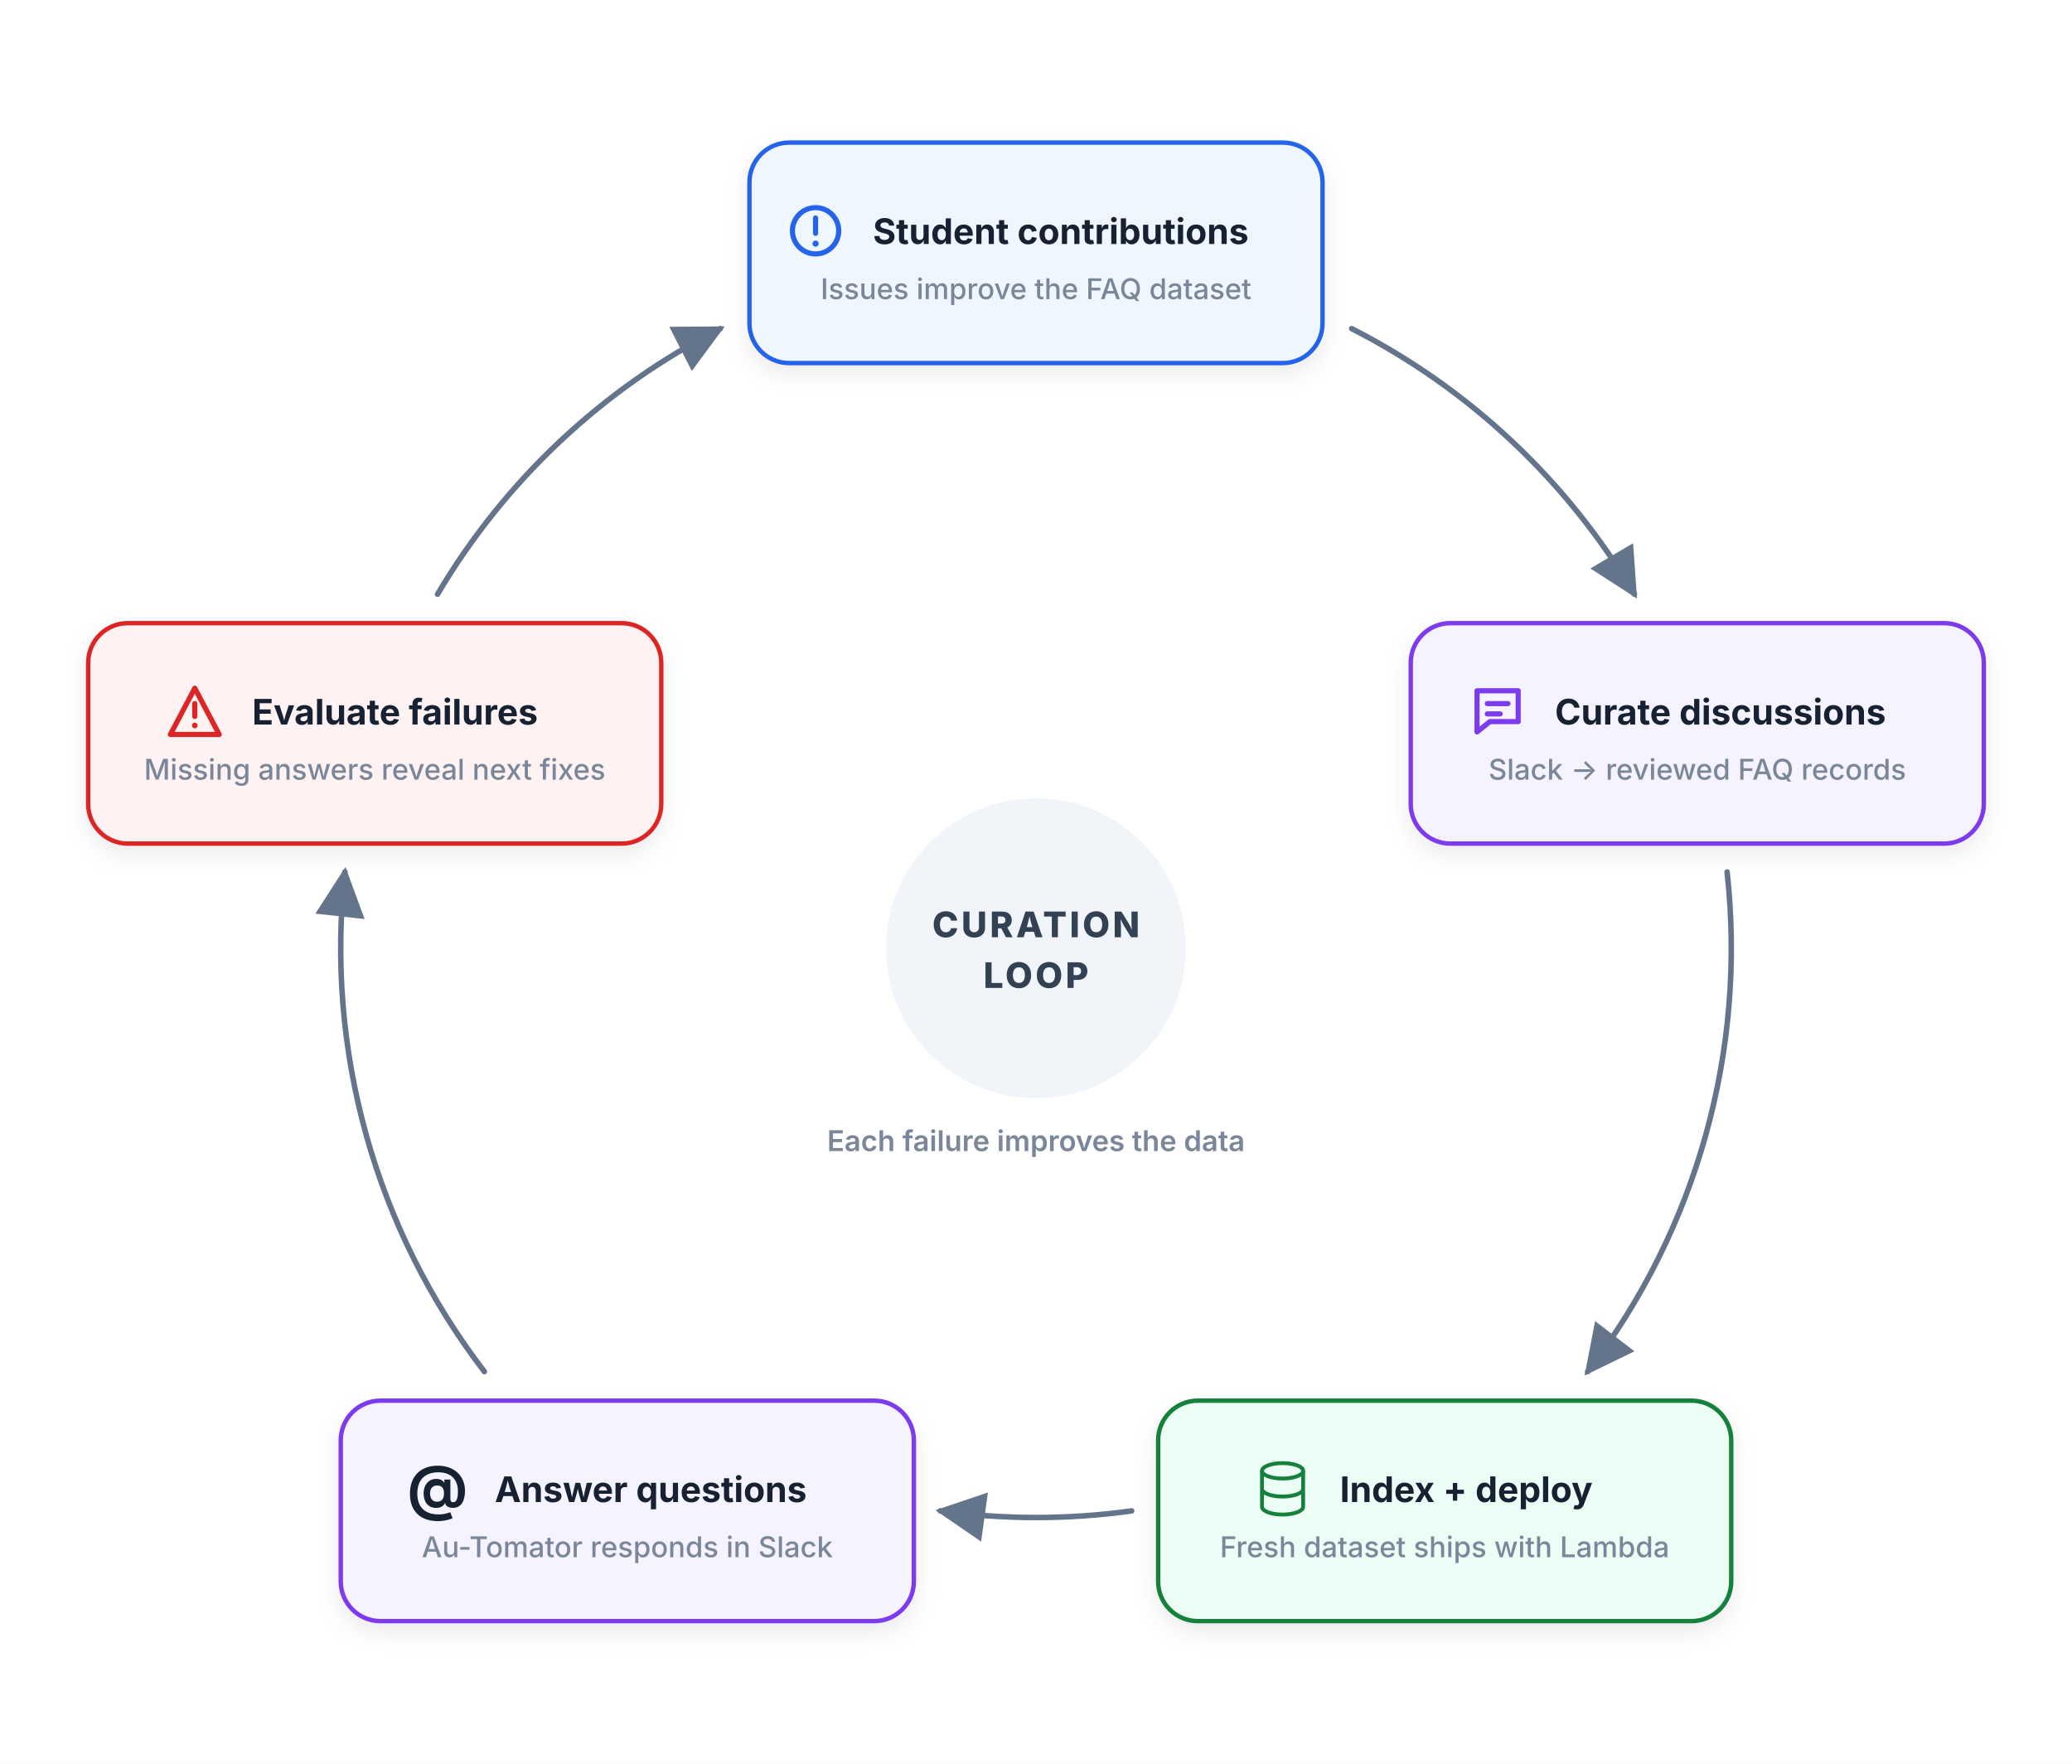
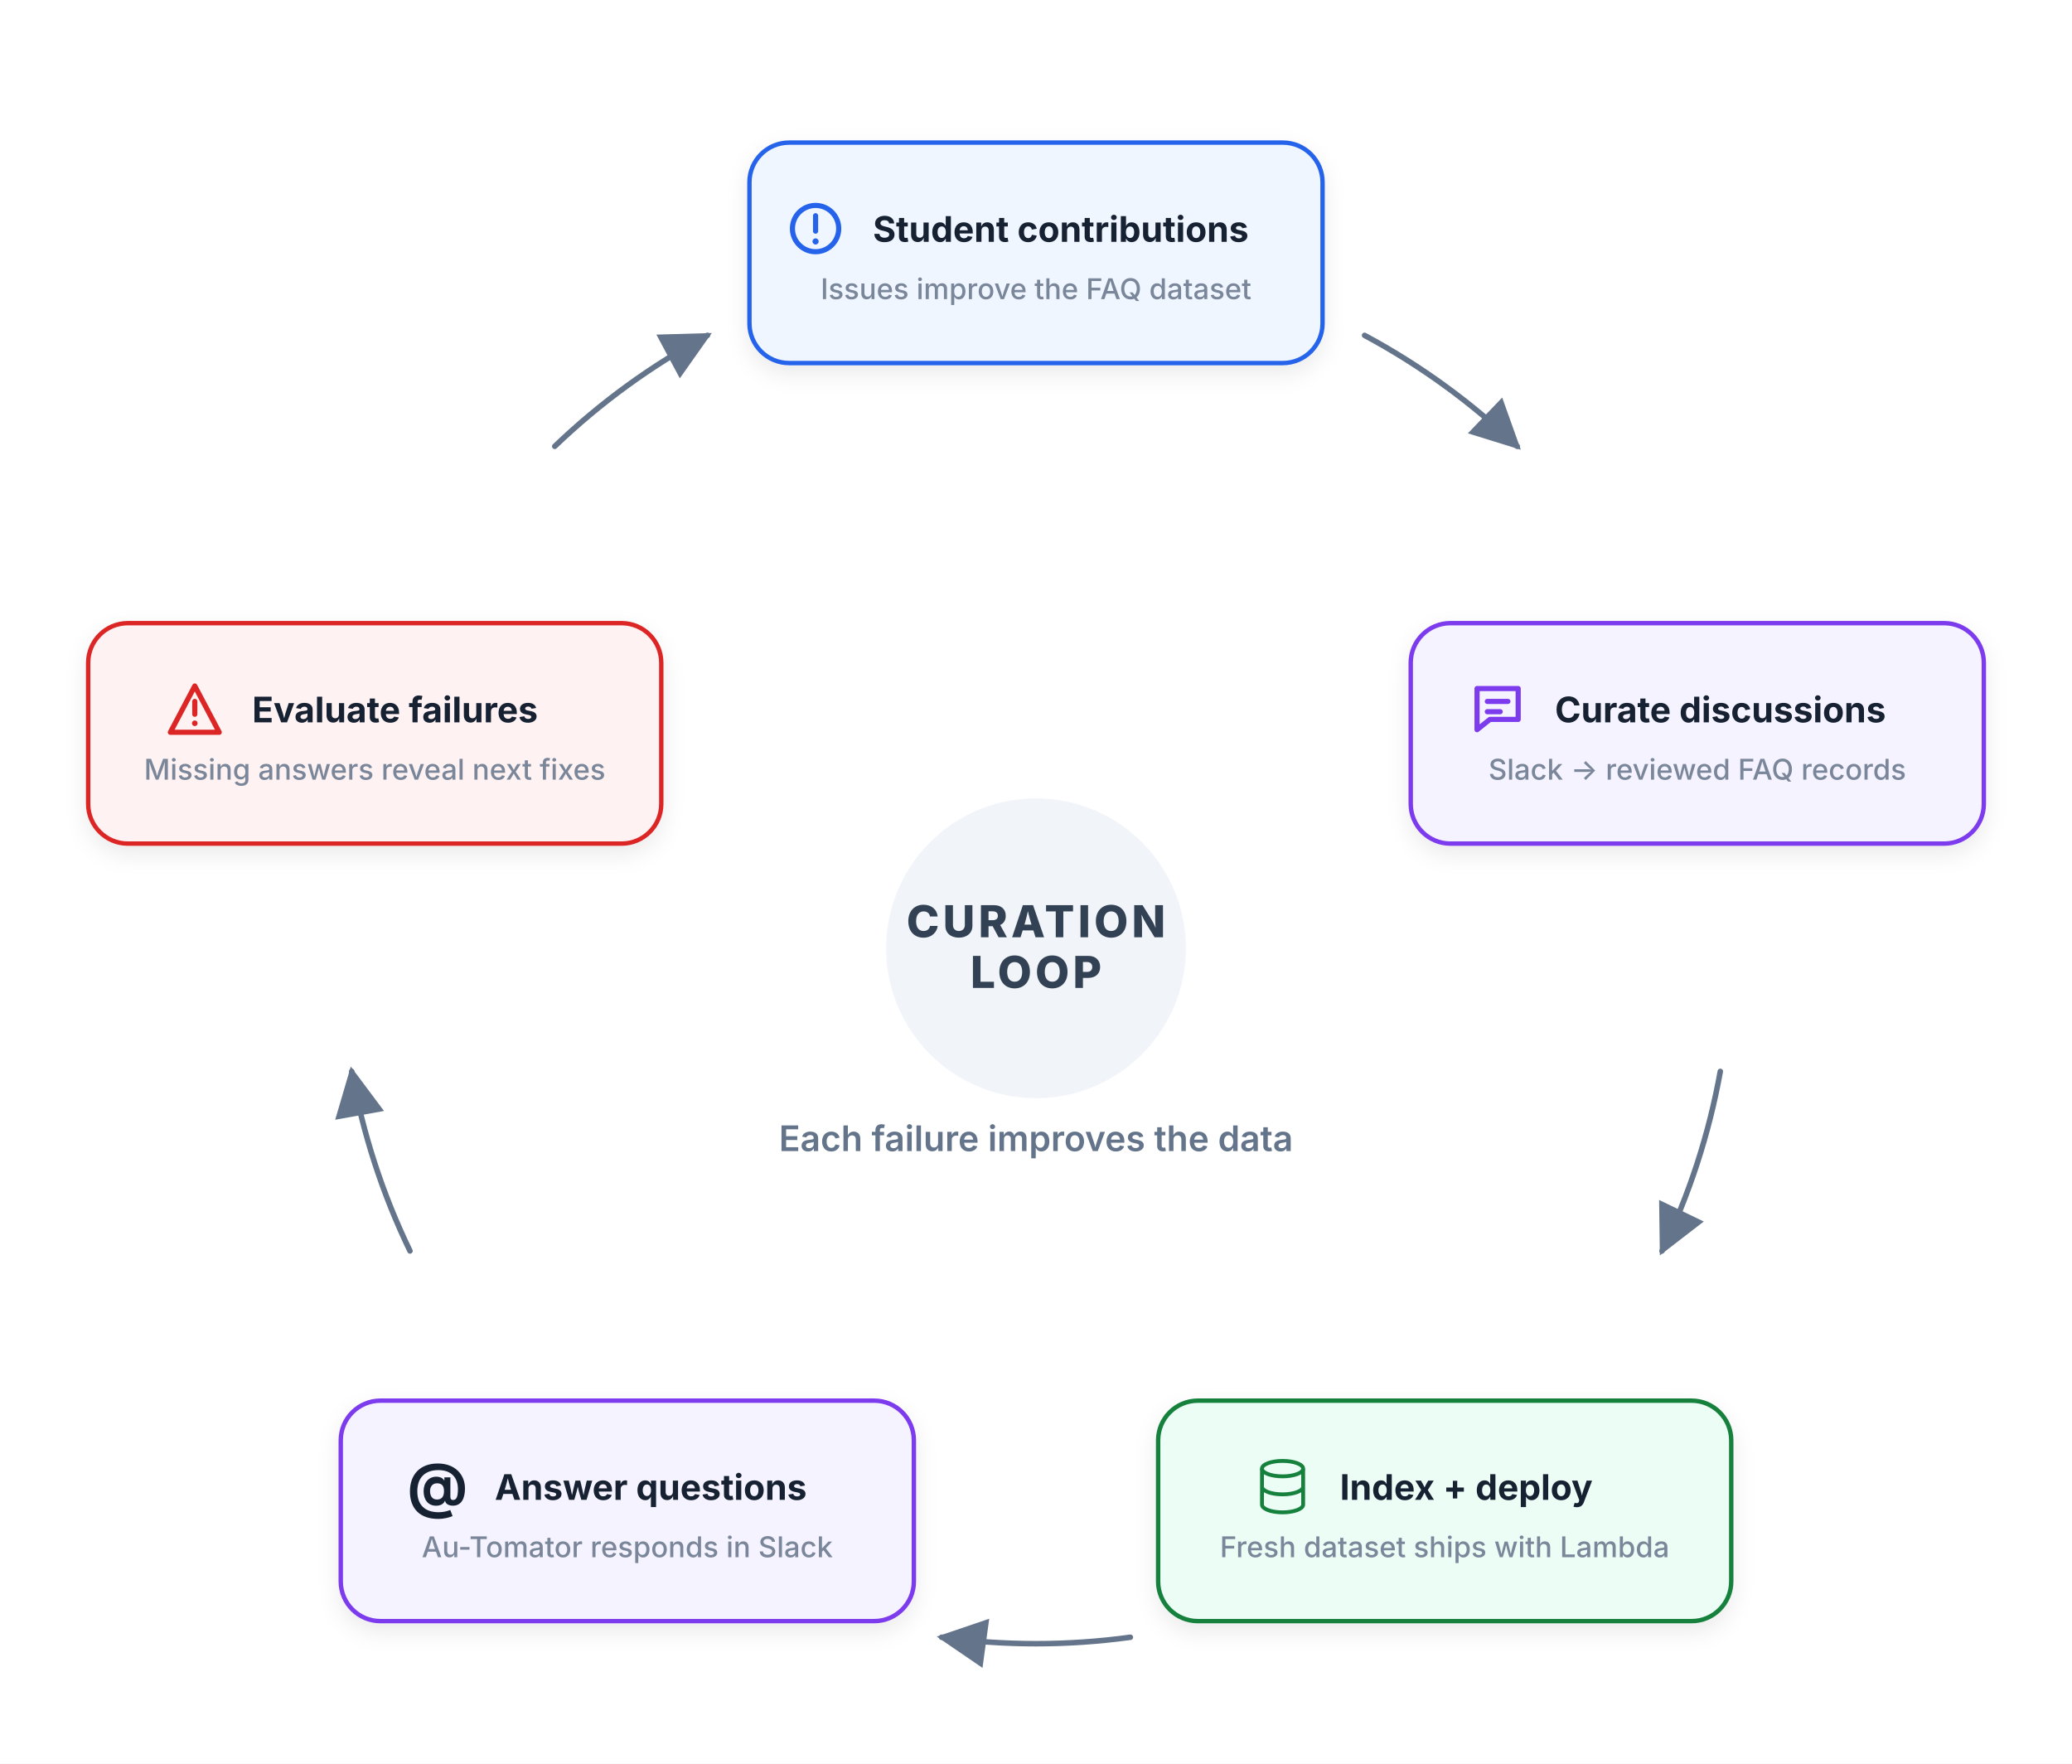
<svg xmlns="http://www.w3.org/2000/svg" width="940" height="800" viewBox="0 0 940 800" role="img" aria-labelledby="title desc">
  <defs>
    <filter id="shadow" x="-20%" y="-20%" width="140%" height="150%">
      <feDropShadow dx="0" dy="4" stdDeviation="5" flood-color="#0f172a" flood-opacity="0.08" />
    </filter>
    <marker id="arrow-purple" viewBox="0 0 10 10" refX="9" refY="5" markerWidth="9" markerHeight="9" orient="auto">
      <path d="M0 0 10 5 0 10Z" fill="#7c3aed" />
    </marker>
    <marker id="arrow-blue" viewBox="0 0 10 10" refX="9" refY="5" markerWidth="9" markerHeight="9" orient="auto">
      <path d="M0 0 10 5 0 10Z" fill="#2563eb" />
    </marker>
    <marker id="arrow-amber" viewBox="0 0 10 10" refX="9" refY="5" markerWidth="9" markerHeight="9" orient="auto">
      <path d="M0 0 10 5 0 10Z" fill="#c2410c" />
    </marker>
    <marker id="arrow-green" viewBox="0 0 10 10" refX="9" refY="5" markerWidth="9" markerHeight="9" orient="auto">
      <path d="M0 0 10 5 0 10Z" fill="#15803d" />
    </marker>
    <marker id="arrow-red" viewBox="0 0 10 10" refX="9" refY="5" markerWidth="9" markerHeight="9" orient="auto">
      <path d="M0 0 10 5 0 10Z" fill="#dc2626" />
    </marker>
    <marker id="arrow-gray" viewBox="0 0 10 10" refX="9" refY="5" markerWidth="9" markerHeight="9" orient="auto">
      <path d="M0 0 10 5 0 10Z" fill="#64748b" />
    </marker>
    <symbol id="icon-database" viewBox="0 0 24 24">
      <ellipse cx="12" cy="5" rx="8" ry="3" fill="none" stroke="currentColor" stroke-width="1.75" vector-effect="non-scaling-stroke" />
      <path d="M4 5v7c0 1.66 3.58 3 8 3s8-1.34 8-3V5M4 12v7c0 1.66 3.58 3 8 3s8-1.34 8-3v-7" fill="none" stroke="currentColor" stroke-width="1.75" vector-effect="non-scaling-stroke" />
    </symbol>
    <symbol id="icon-issue" viewBox="0 0 24 24">
      <circle cx="12" cy="12" r="9" fill="none" stroke="currentColor" stroke-width="2" />
      <path d="M12 7v6" stroke="currentColor" stroke-width="2" stroke-linecap="round" />
      <circle cx="12" cy="17" r="1.2" fill="currentColor" />
    </symbol>
    <symbol id="icon-message" viewBox="0 0 24 24">
      <path d="M4 4h16v12H9l-5 4Z" fill="none" stroke="currentColor" stroke-width="2" stroke-linecap="round" stroke-linejoin="round" />
      <path d="M8 9h8M8 13h5" fill="none" stroke="currentColor" stroke-width="2" stroke-linecap="round" />
    </symbol>
    <symbol id="icon-warning" viewBox="0 0 24 24">
      <path d="M12 3 2.5 21h19Z" fill="none" stroke="currentColor" stroke-width="2" stroke-linejoin="round" />
      <path d="M12 9v5" stroke="currentColor" stroke-width="2" stroke-linecap="round" />
      <circle cx="12" cy="17.5" r="1.1" fill="currentColor" />
    </symbol>
    <style>
      text { font-family: system-ui, -apple-system, BlinkMacSystemFont, "Segoe UI", sans-serif; fill: #172033; }
      .node rect { stroke-width: 2; }
      .node-title { font-size: 16px; font-weight: 750; text-anchor: middle; }
      .node-title.icon-copy { text-anchor: start; }
      .node-subtitle { font-size: 13px; font-weight: 500; fill: #7a8699; text-anchor: middle; }
      .eyebrow { font-size: 12px; font-weight: 750; letter-spacing: 1px; fill: #64748b; text-anchor: middle; }
      .mention-icon { font-size: 27px; font-weight: 750; text-anchor: middle; }
      .standalone-mention { font-size: 52px; font-weight: 750; text-anchor: middle; }
      .icon-node-title { font-size: 16px; font-weight: 750; text-anchor: middle; }
      .edge { fill: none; stroke-width: 2.5; stroke-linecap: round; stroke-linejoin: round; }
      .edge-label rect { stroke-width: 2; }
      .edge-label text { font-size: 14px; font-weight: 750; text-anchor: middle; dominant-baseline: central; }
      .divider { stroke: #cbd5e1; stroke-width: 2; stroke-dasharray: 6 8; stroke-linecap: round; }
      .center-annotation { fill: #f1f5f9; stroke: none; }
-       .center-title { font-size: 16px; font-weight: 800; letter-spacing: 1.3px; fill: #334155; text-anchor: middle; }
-       .center-detail { font-size: 13px; font-weight: 600; fill: #7a8699; text-anchor: middle; }
+       .center-title { font-size: 20px; font-weight: 800; letter-spacing: 1.6px; fill: #334155; text-anchor: middle; }
+       .center-detail { font-size: 16px; font-weight: 600; fill: #64748b; text-anchor: middle; }
    </style>
  </defs>
  <rect width="940" height="800" fill="#ffffff" />
-   <path class="edge" d="M613.21 149.06A315.44 315.44 0 0 1 741.51 269.55" stroke="#64748b" marker-end="url(#arrow-gray)" />
-   <path class="edge" d="M783.53 395.51A315.44 315.44 0 0 1 720.25 622.15" stroke="#64748b" marker-end="url(#arrow-gray)" />
-   <path class="edge" d="M513.41 685.32A315.44 315.44 0 0 1 426.59 685.32" stroke="#64748b" marker-end="url(#arrow-gray)" />
-   <path class="edge" d="M219.75 622.15A315.44 315.44 0 0 1 156.47 395.51" stroke="#64748b" marker-end="url(#arrow-gray)" />
-   <path class="edge" d="M198.49 269.55A315.44 315.44 0 0 1 326.79 149.06" stroke="#64748b" marker-end="url(#arrow-gray)" />
+   <path class="edge" d="M619.06 152.12A315.44 315.44 0 0 1 688.33 202.45" stroke="#64748b" marker-end="url(#arrow-gray)" />
+   <path class="edge" d="M780.45 485.98A315.44 315.44 0 0 1 754 567.41" stroke="#64748b" marker-end="url(#arrow-gray)" />
+   <path class="edge" d="M512.81 742.64A315.44 315.44 0 0 1 427.19 742.64" stroke="#64748b" marker-end="url(#arrow-gray)" />
+   <path class="edge" d="M186 567.41A315.44 315.44 0 0 1 159.55 485.98" stroke="#64748b" marker-end="url(#arrow-gray)" />
+   <path class="edge" d="M251.67 202.45A315.44 315.44 0 0 1 320.94 152.12" stroke="#64748b" marker-end="url(#arrow-gray)" />
  <circle class="center-annotation" cx="470" cy="430.12" r="68" />
  <text class="center-title" x="470" y="425.12">CURATION</text>
  <text class="center-title" x="470" y="448.12">LOOP</text>
  <text class="center-detail" x="470" y="522.12">Each failure improves the data</text>
  <g class="node node-blue" transform="translate(340 64.68)" filter="url(#shadow)">
    <rect width="260" height="100" rx="18" fill="#eff6ff" stroke="#2563eb" />
-     <use href="#icon-issue" x="16" y="26" width="28" height="28" color="#2563eb" />
-     <text class="node-title icon-copy" x="56" y="46" textLength="188" lengthAdjust="spacingAndGlyphs">Student contributions</text>
+     <use href="#icon-issue" x="16" y="25" width="28" height="28" color="#2563eb" />
+     <text class="node-title icon-copy" x="56" y="45" textLength="188" lengthAdjust="spacingAndGlyphs">Student contributions</text>
    <text class="node-subtitle" x="130" y="71">Issues improve the FAQ dataset</text>
  </g>
  <g class="node node-purple" transform="translate(640 282.65)" filter="url(#shadow)">
    <rect width="260" height="100" rx="18" fill="#f5f3ff" stroke="#7c3aed" />
-     <use href="#icon-message" x="25.42" y="26" width="28" height="28" color="#7c3aed" />
-     <text class="node-title icon-copy" x="65.42" y="46">Curate discussions</text>
+     <use href="#icon-message" x="25.42" y="25" width="28" height="28" color="#7c3aed" />
+     <text class="node-title icon-copy" x="65.42" y="45">Curate discussions</text>
    <text class="node-subtitle" x="130" y="71">Slack → reviewed FAQ records</text>
  </g>
  <g class="node node-green" transform="translate(525.41 635.32)" filter="url(#shadow)">
    <rect width="260" height="100" rx="18" fill="#ecfdf5" stroke="#15803d" />
-     <use href="#icon-database" x="42.45" y="26" width="28" height="28" color="#15803d" />
-     <text class="node-title icon-copy" x="82.45" y="46">Index + deploy</text>
+     <use href="#icon-database" x="42.45" y="25" width="28" height="28" color="#15803d" />
+     <text class="node-title icon-copy" x="82.45" y="45">Index + deploy</text>
    <text class="node-subtitle" x="130" y="71">Fresh dataset ships with Lambda</text>
  </g>
  <g class="node node-purple" transform="translate(154.59 635.32)" filter="url(#shadow)">
    <rect width="260" height="100" rx="18" fill="#f5f3ff" stroke="#7c3aed" />
-     <text class="mention-icon" x="43.87" y="49" fill="#7c3aed">@</text>
-     <text class="node-title icon-copy" x="69.87" y="46">Answer questions</text>
+     <text class="mention-icon" x="43.87" y="48" fill="#7c3aed">@</text>
+     <text class="node-title icon-copy" x="69.87" y="45">Answer questions</text>
    <text class="node-subtitle" x="130" y="71">Au-Tomator responds in Slack</text>
  </g>
  <g class="node node-red" transform="translate(40 282.65)" filter="url(#shadow)">
    <rect width="260" height="100" rx="18" fill="#fef2f2" stroke="#dc2626" />
-     <use href="#icon-warning" x="34.37" y="26" width="28" height="28" color="#dc2626" />
-     <text class="node-title icon-copy" x="74.37" y="46">Evaluate failures</text>
+     <use href="#icon-warning" x="34.37" y="25" width="28" height="28" color="#dc2626" />
+     <text class="node-title icon-copy" x="74.37" y="45">Evaluate failures</text>
    <text class="node-subtitle" x="130" y="71">Missing answers reveal next fixes</text>
  </g>
</svg>
